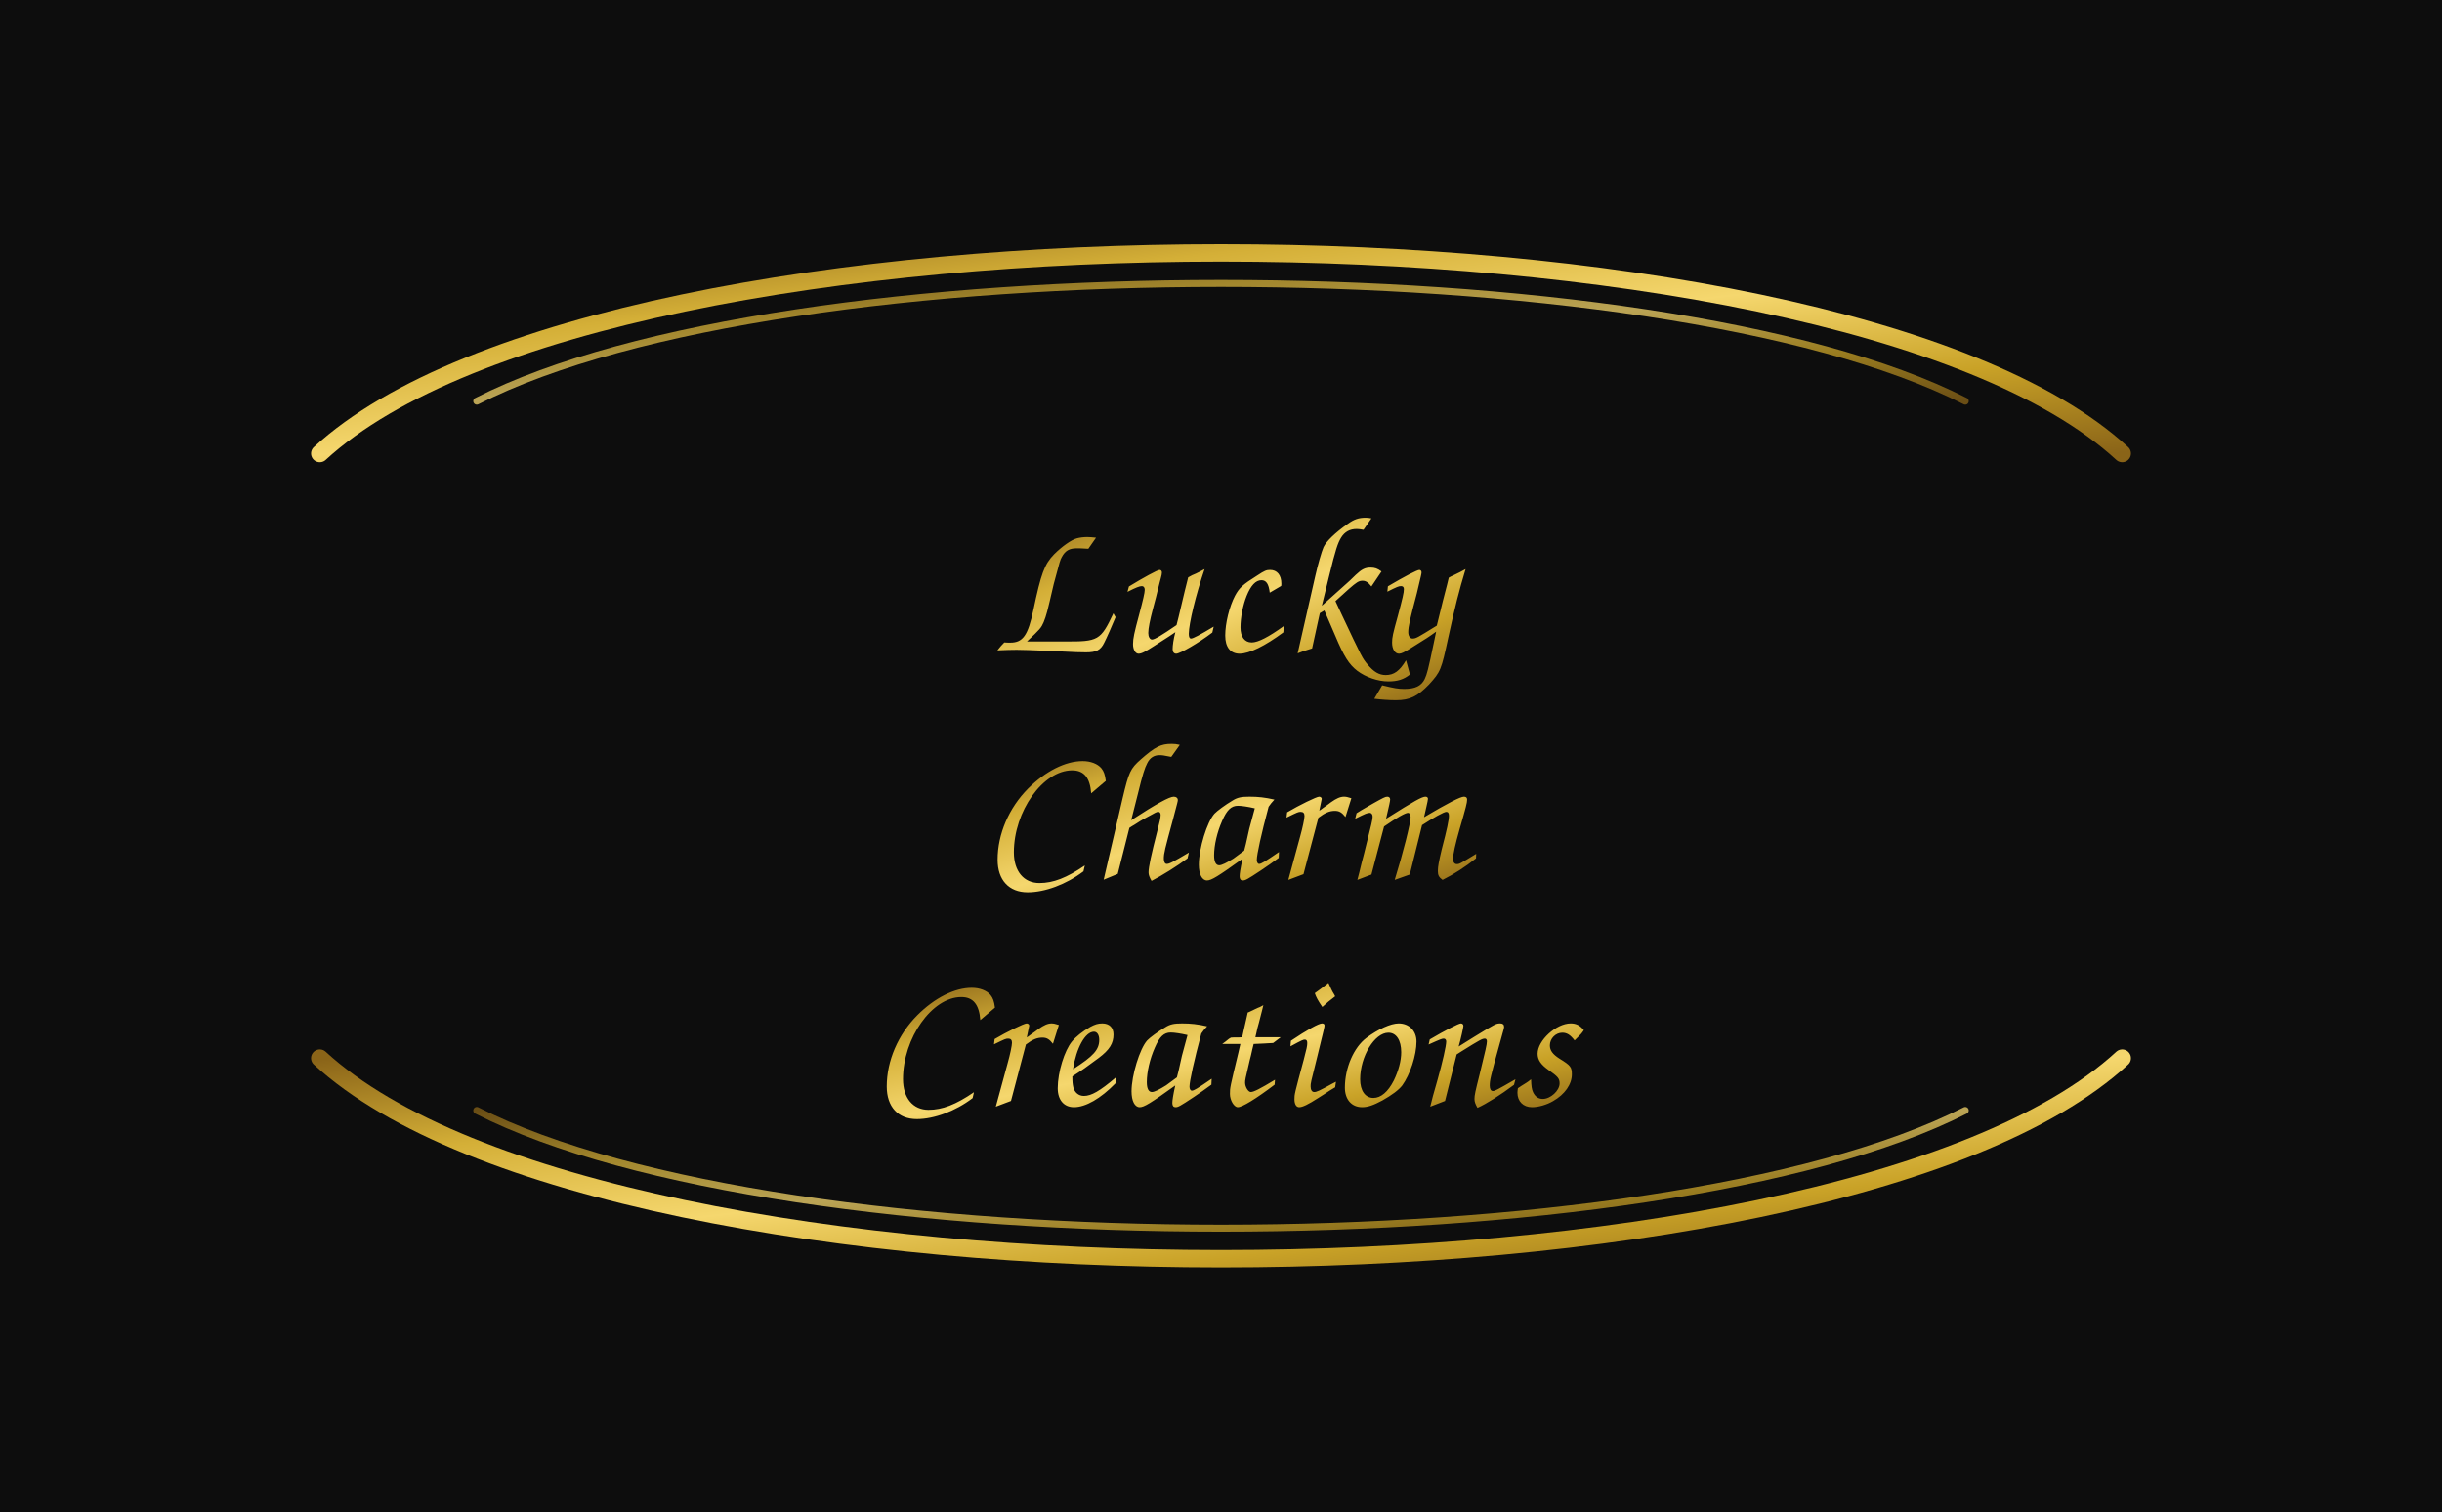
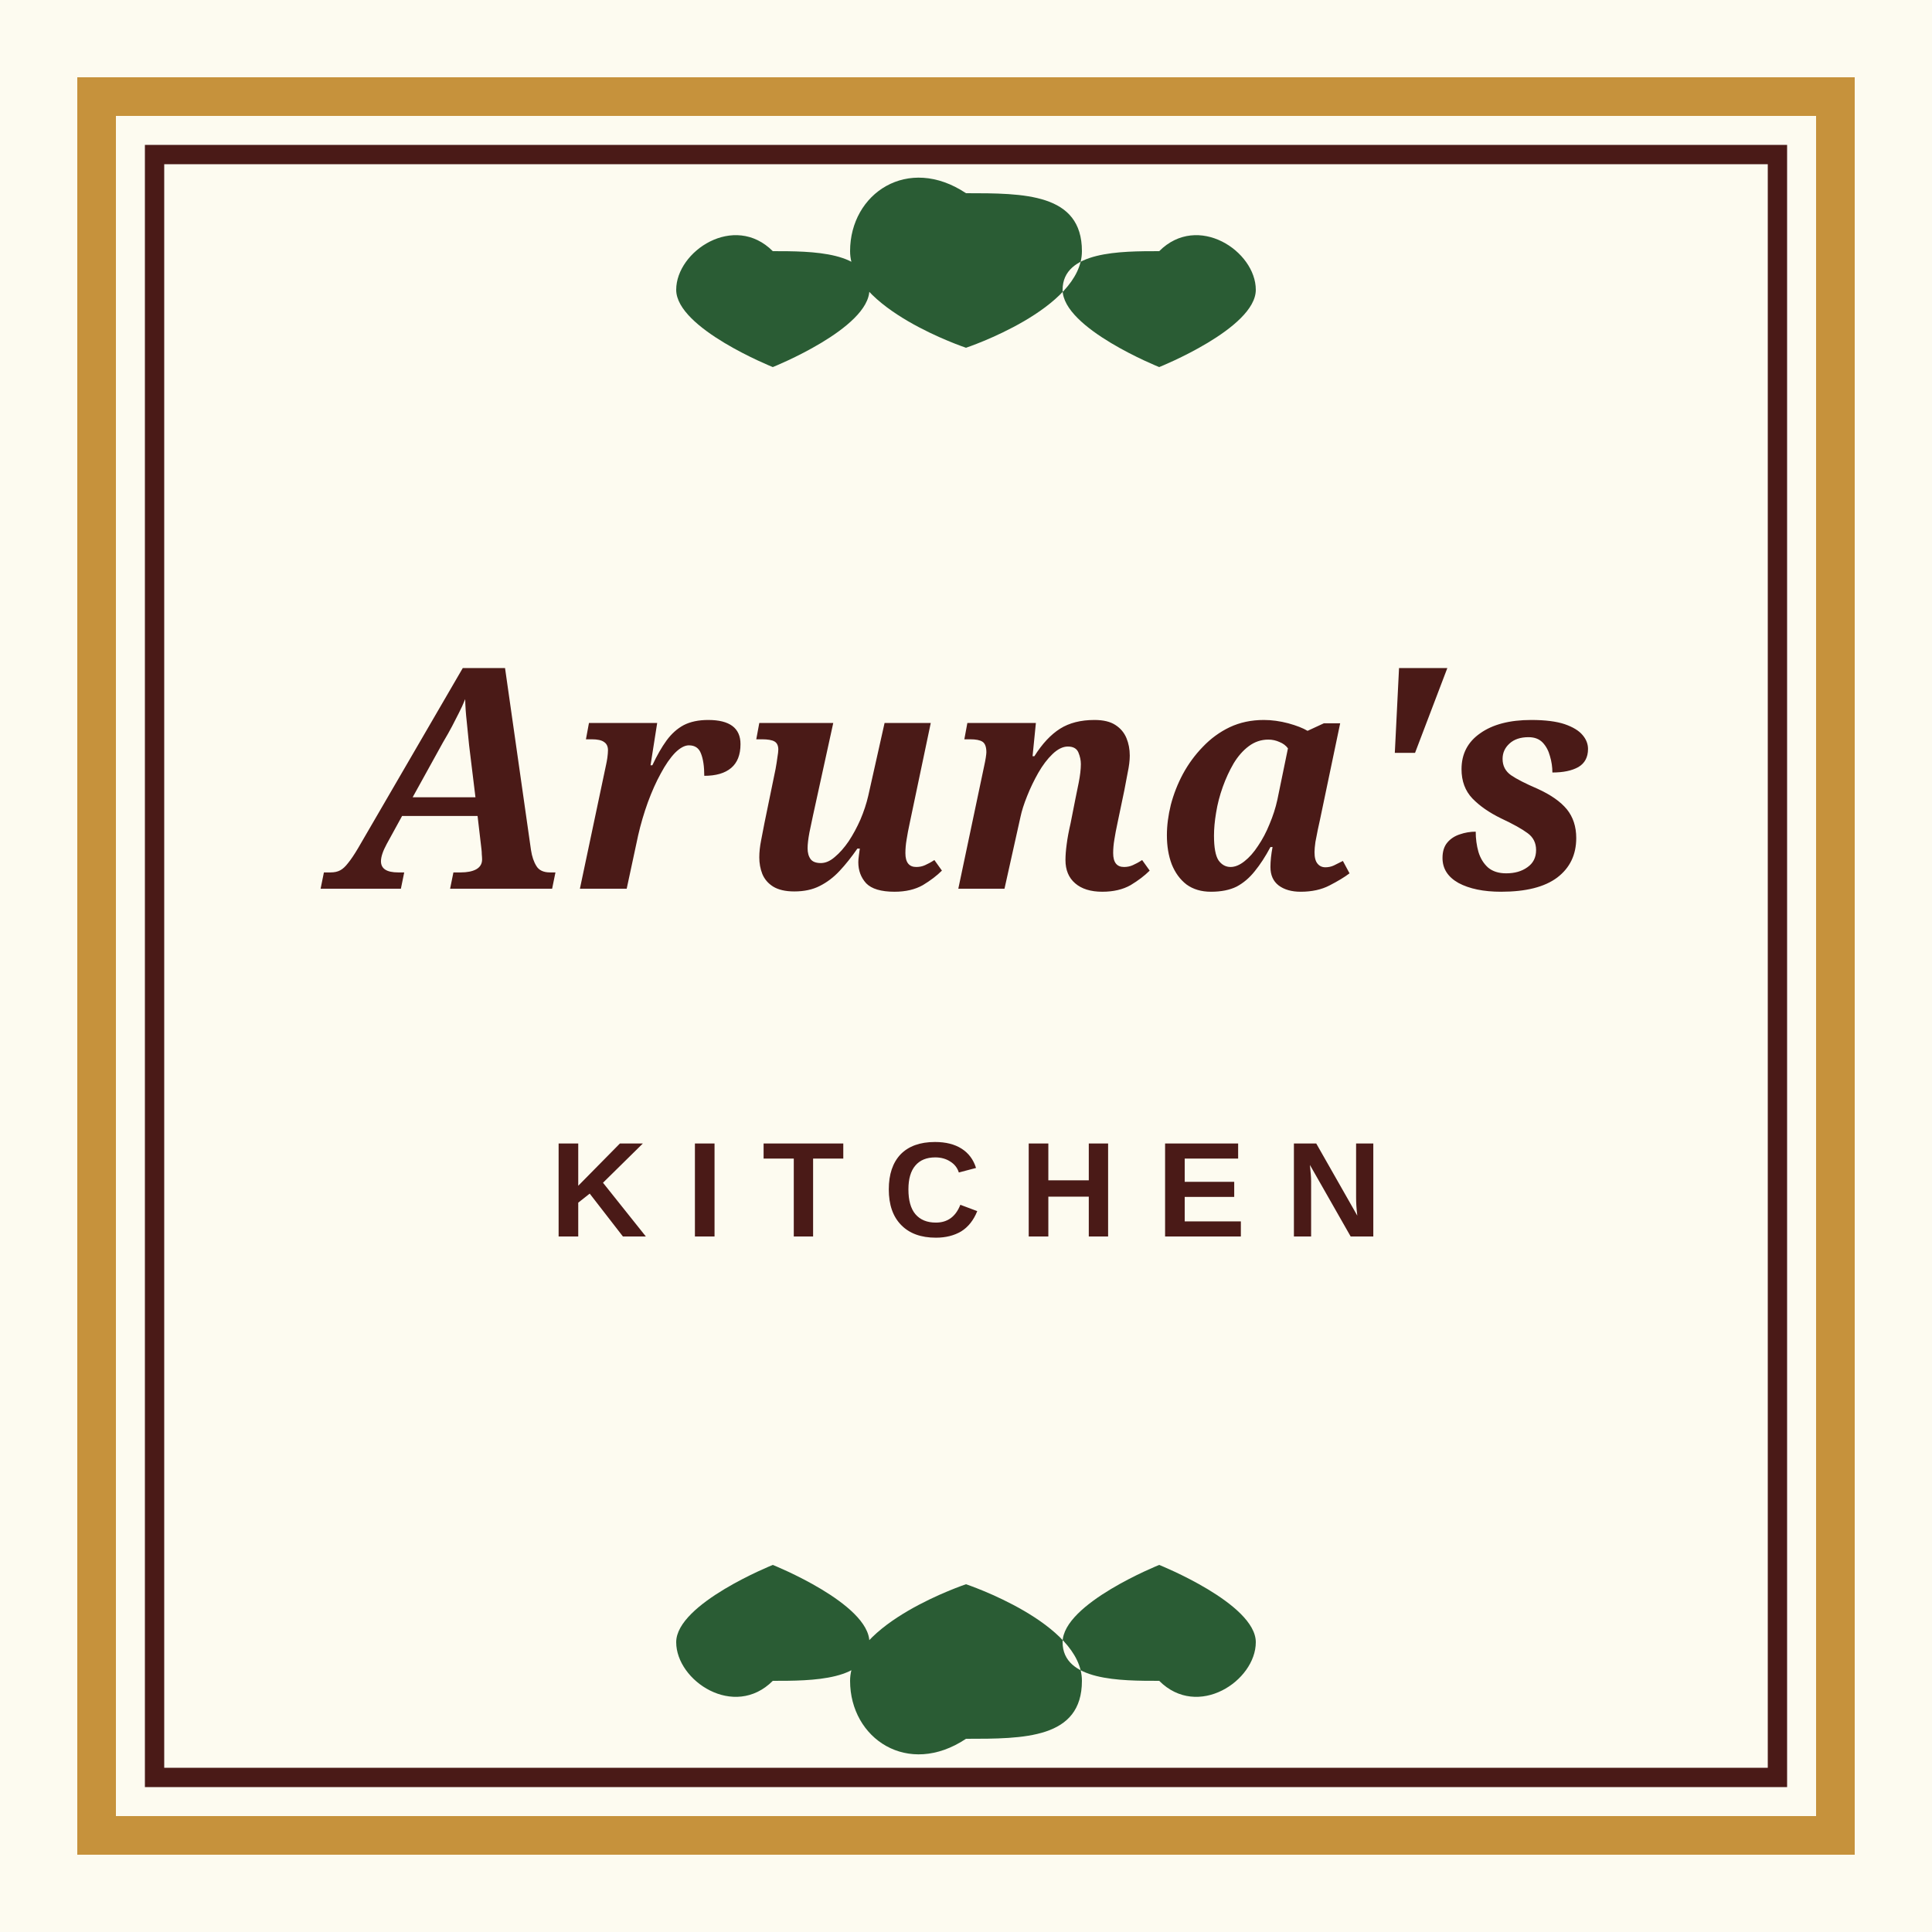
- <svg xmlns="http://www.w3.org/2000/svg" width="420" height="260" viewBox="0 0 420 260">
-   <rect width="800" height="800" fill="#0D0D0D" />
-   <defs>
-     <linearGradient id="gold" x1="0%" y1="0%" x2="100%" y2="100%">
-       <stop offset="0%" stop-color="#8A6418" />
-       <stop offset="25%" stop-color="#D4AF37" />
-       <stop offset="50%" stop-color="#F5D76E" />
-       <stop offset="75%" stop-color="#C9A227" />
-       <stop offset="100%" stop-color="#8A6418" />
-     </linearGradient>
-   </defs>
-   <path d="M 55 78        C 105 32, 315 32, 365 78" fill="none" stroke="url(#gold)" stroke-width="3" stroke-linecap="round" />
-   <path d="M 82 69        C 135 42, 285 42, 338 69" fill="none" stroke="url(#gold)" stroke-width="1.2" stroke-linecap="round" opacity="0.75" />
-   <text x="210" y="112" text-anchor="middle" fill="url(#gold)" font-family="cursive" font-size="34" font-style="italic" font-weight="500" letter-spacing="1">
-     Lucky
-   </text>
-   <text x="210" y="151" text-anchor="middle" fill="url(#gold)" font-family="cursive" font-size="34" font-style="italic" font-weight="500" letter-spacing="1">
-     Charm
-   </text>
-   <text x="210" y="190" text-anchor="middle" fill="url(#gold)" font-family="cursive" font-size="34" font-style="italic" font-weight="500" letter-spacing="1">
-     Creations
-   </text>
-   <path d="M 55 182        C 105 228, 315 228, 365 182" fill="none" stroke="url(#gold)" stroke-width="3" stroke-linecap="round" />
-   <path d="M 82 191        C 135 218, 285 218, 338 191" fill="none" stroke="url(#gold)" stroke-width="1.2" stroke-linecap="round" opacity="0.75" />
+ <svg xmlns="http://www.w3.org/2000/svg" viewBox="0 0 100 100" width="100" height="100">
+   <rect width="100" height="100" fill="#FDFBF0" />
+   <rect x="5" y="5" width="90" height="90" fill="none" stroke="#C6923C" stroke-width="2" />
+   <rect x="8" y="8" width="84" height="84" fill="none" stroke="#4A1A17" stroke-width="1" />
+   <g fill="#2A5C34">
+     <path d="M50 10c-3-2-6 0-6 3s6 5 6 5 6-2 6-5-3-3-6-3zM40 13c-2-2-5 0-5 2s5 4 5 4 5-2 5-4-3-2-5-2zM60 13c2-2 5 0 5 2s-5 4-5 4-5-2-5-4 3-2 5-2z" />
+     <path d="M50 90c-3 2-6 0-6-3s6-5 6-5 6 2 6 5-3 3-6 3zM40 87c-2 2-5 0-5-2s5-4 5-4 5 2 5 4-3 2-5 2zM60 87c2 2 5 0 5-2s-5-4-5-4-5 2-5 4 3 2 5 2z" />
+   </g>
+   <text x="50" y="46" font-family="Georgia, serif" font-weight="bold" font-style="italic" font-size="16" fill="#4A1A17" text-anchor="middle">Aruna's</text>
+   <text x="50" y="64" font-family="Arial, sans-serif" font-weight="900" font-size="7" fill="#4A1A17" text-anchor="middle" letter-spacing="2">KITCHEN</text>
</svg>
